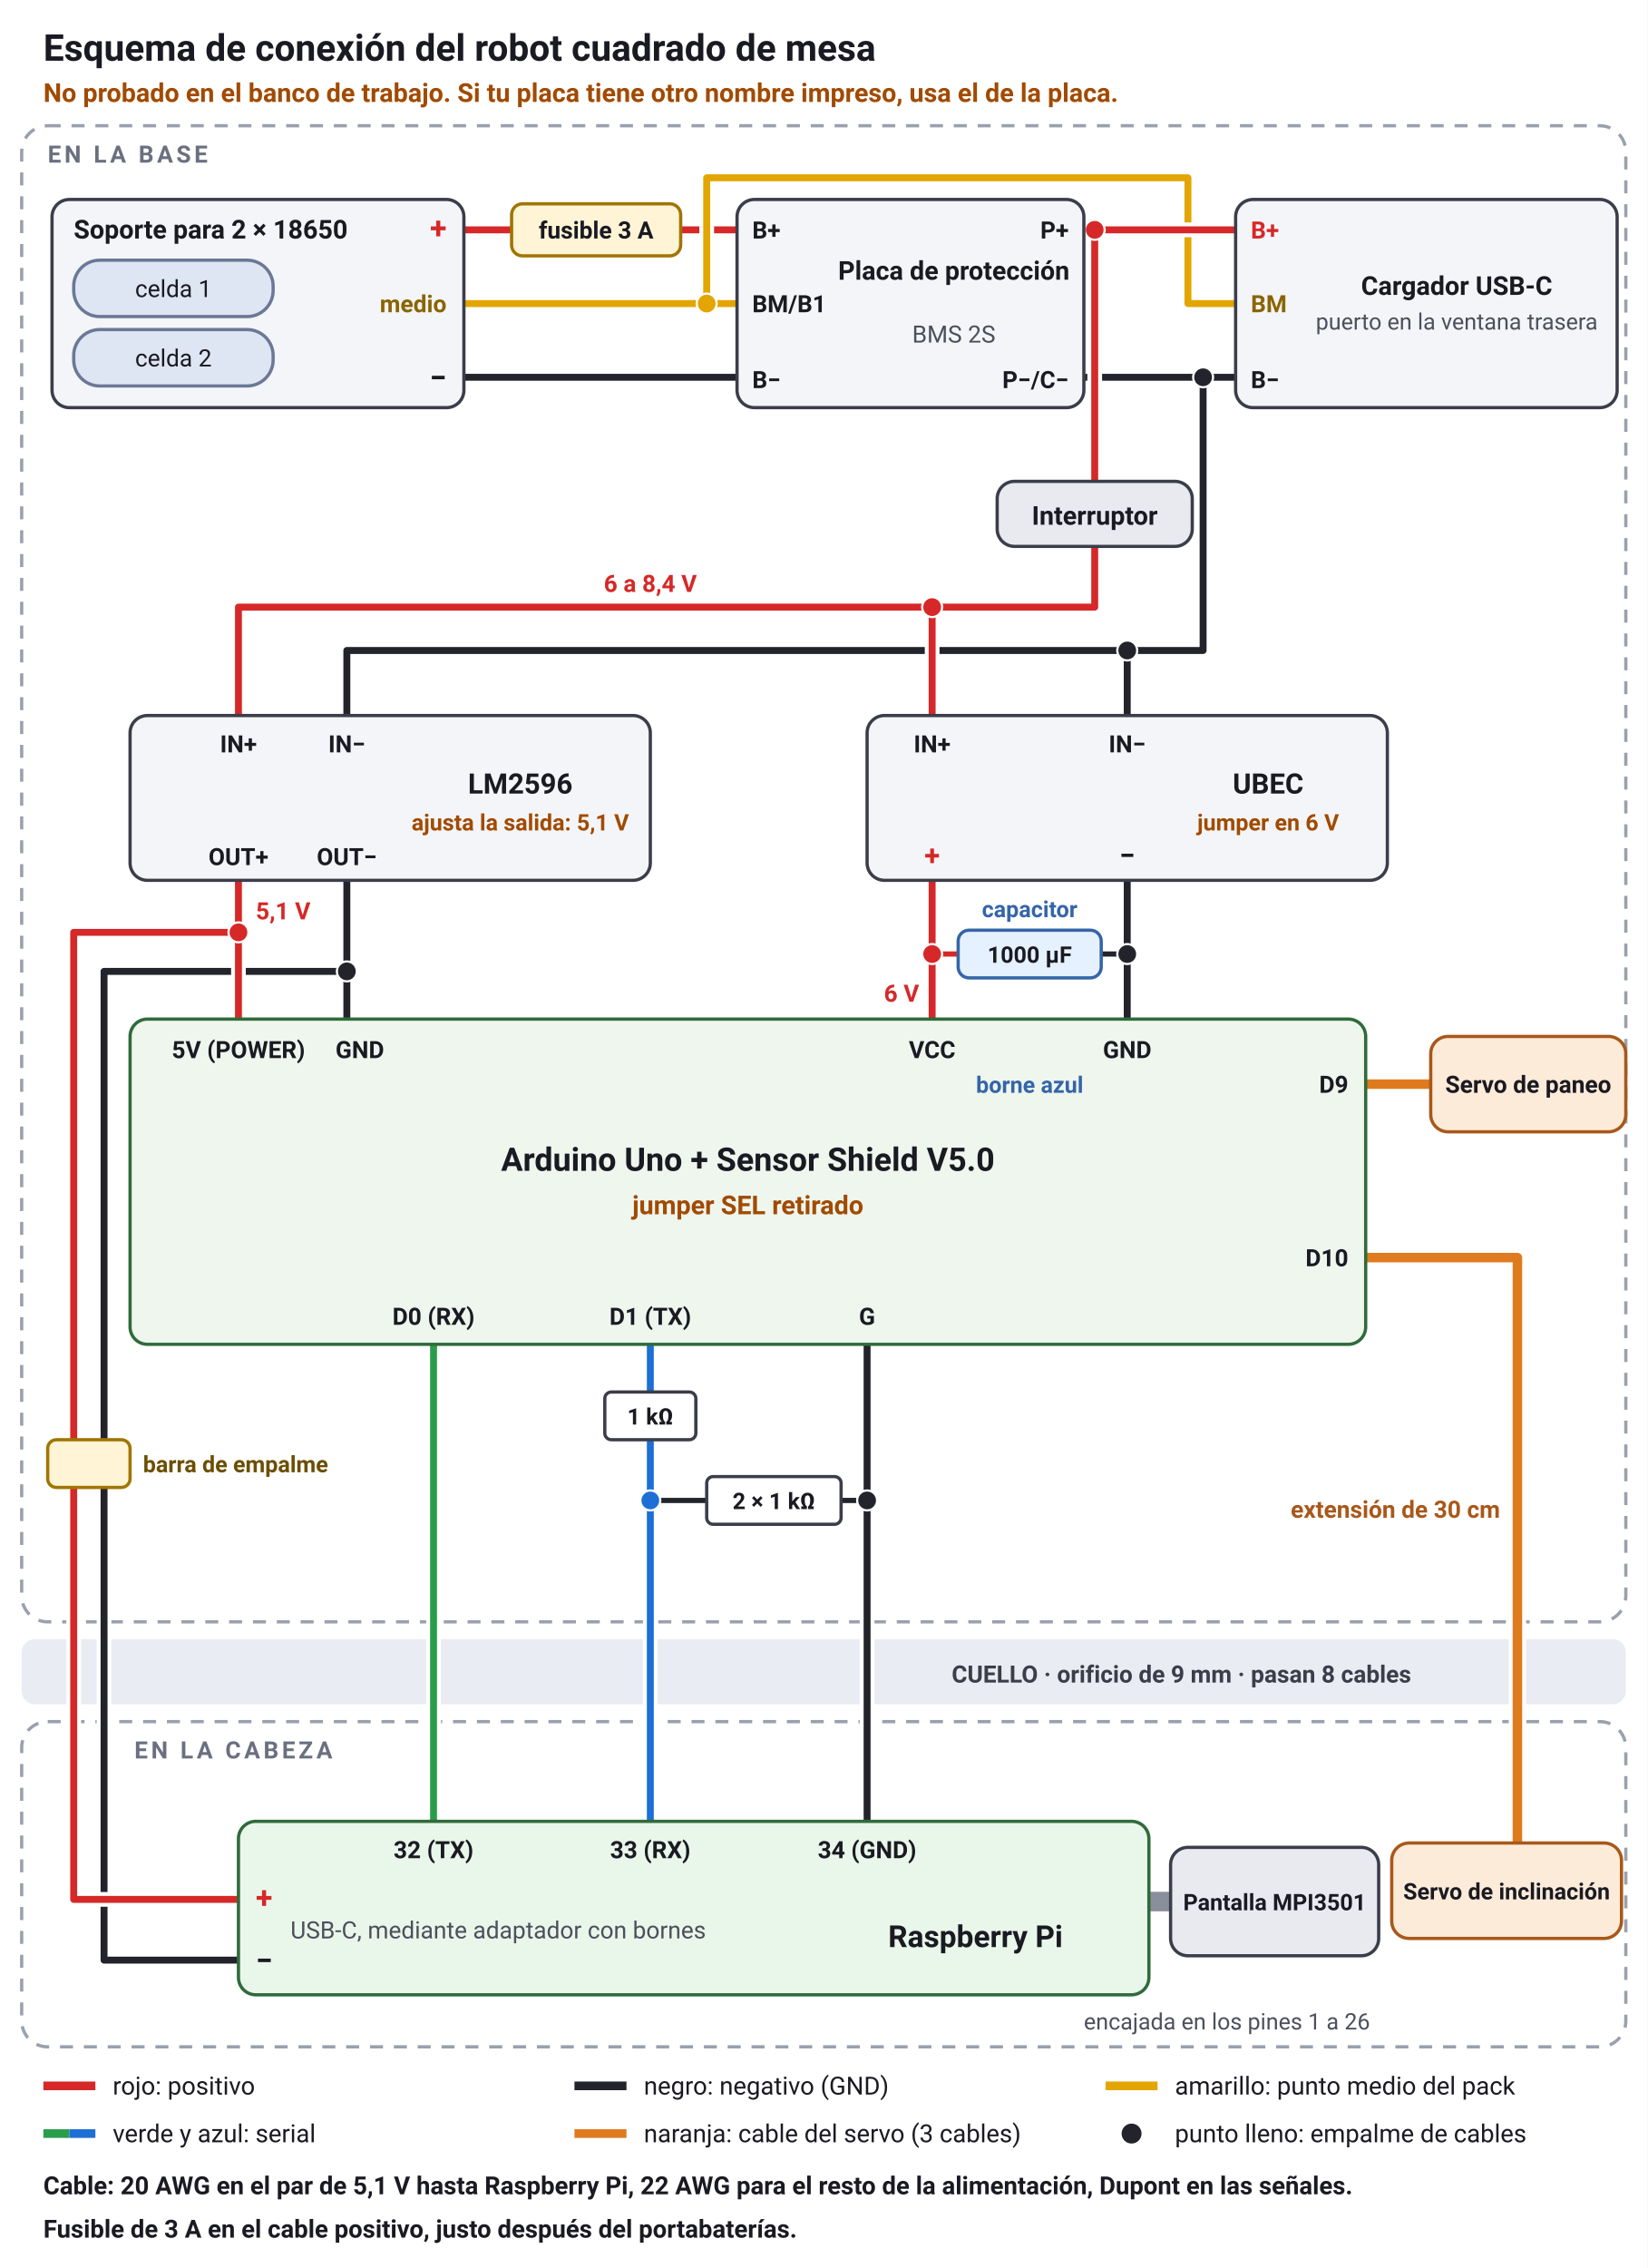
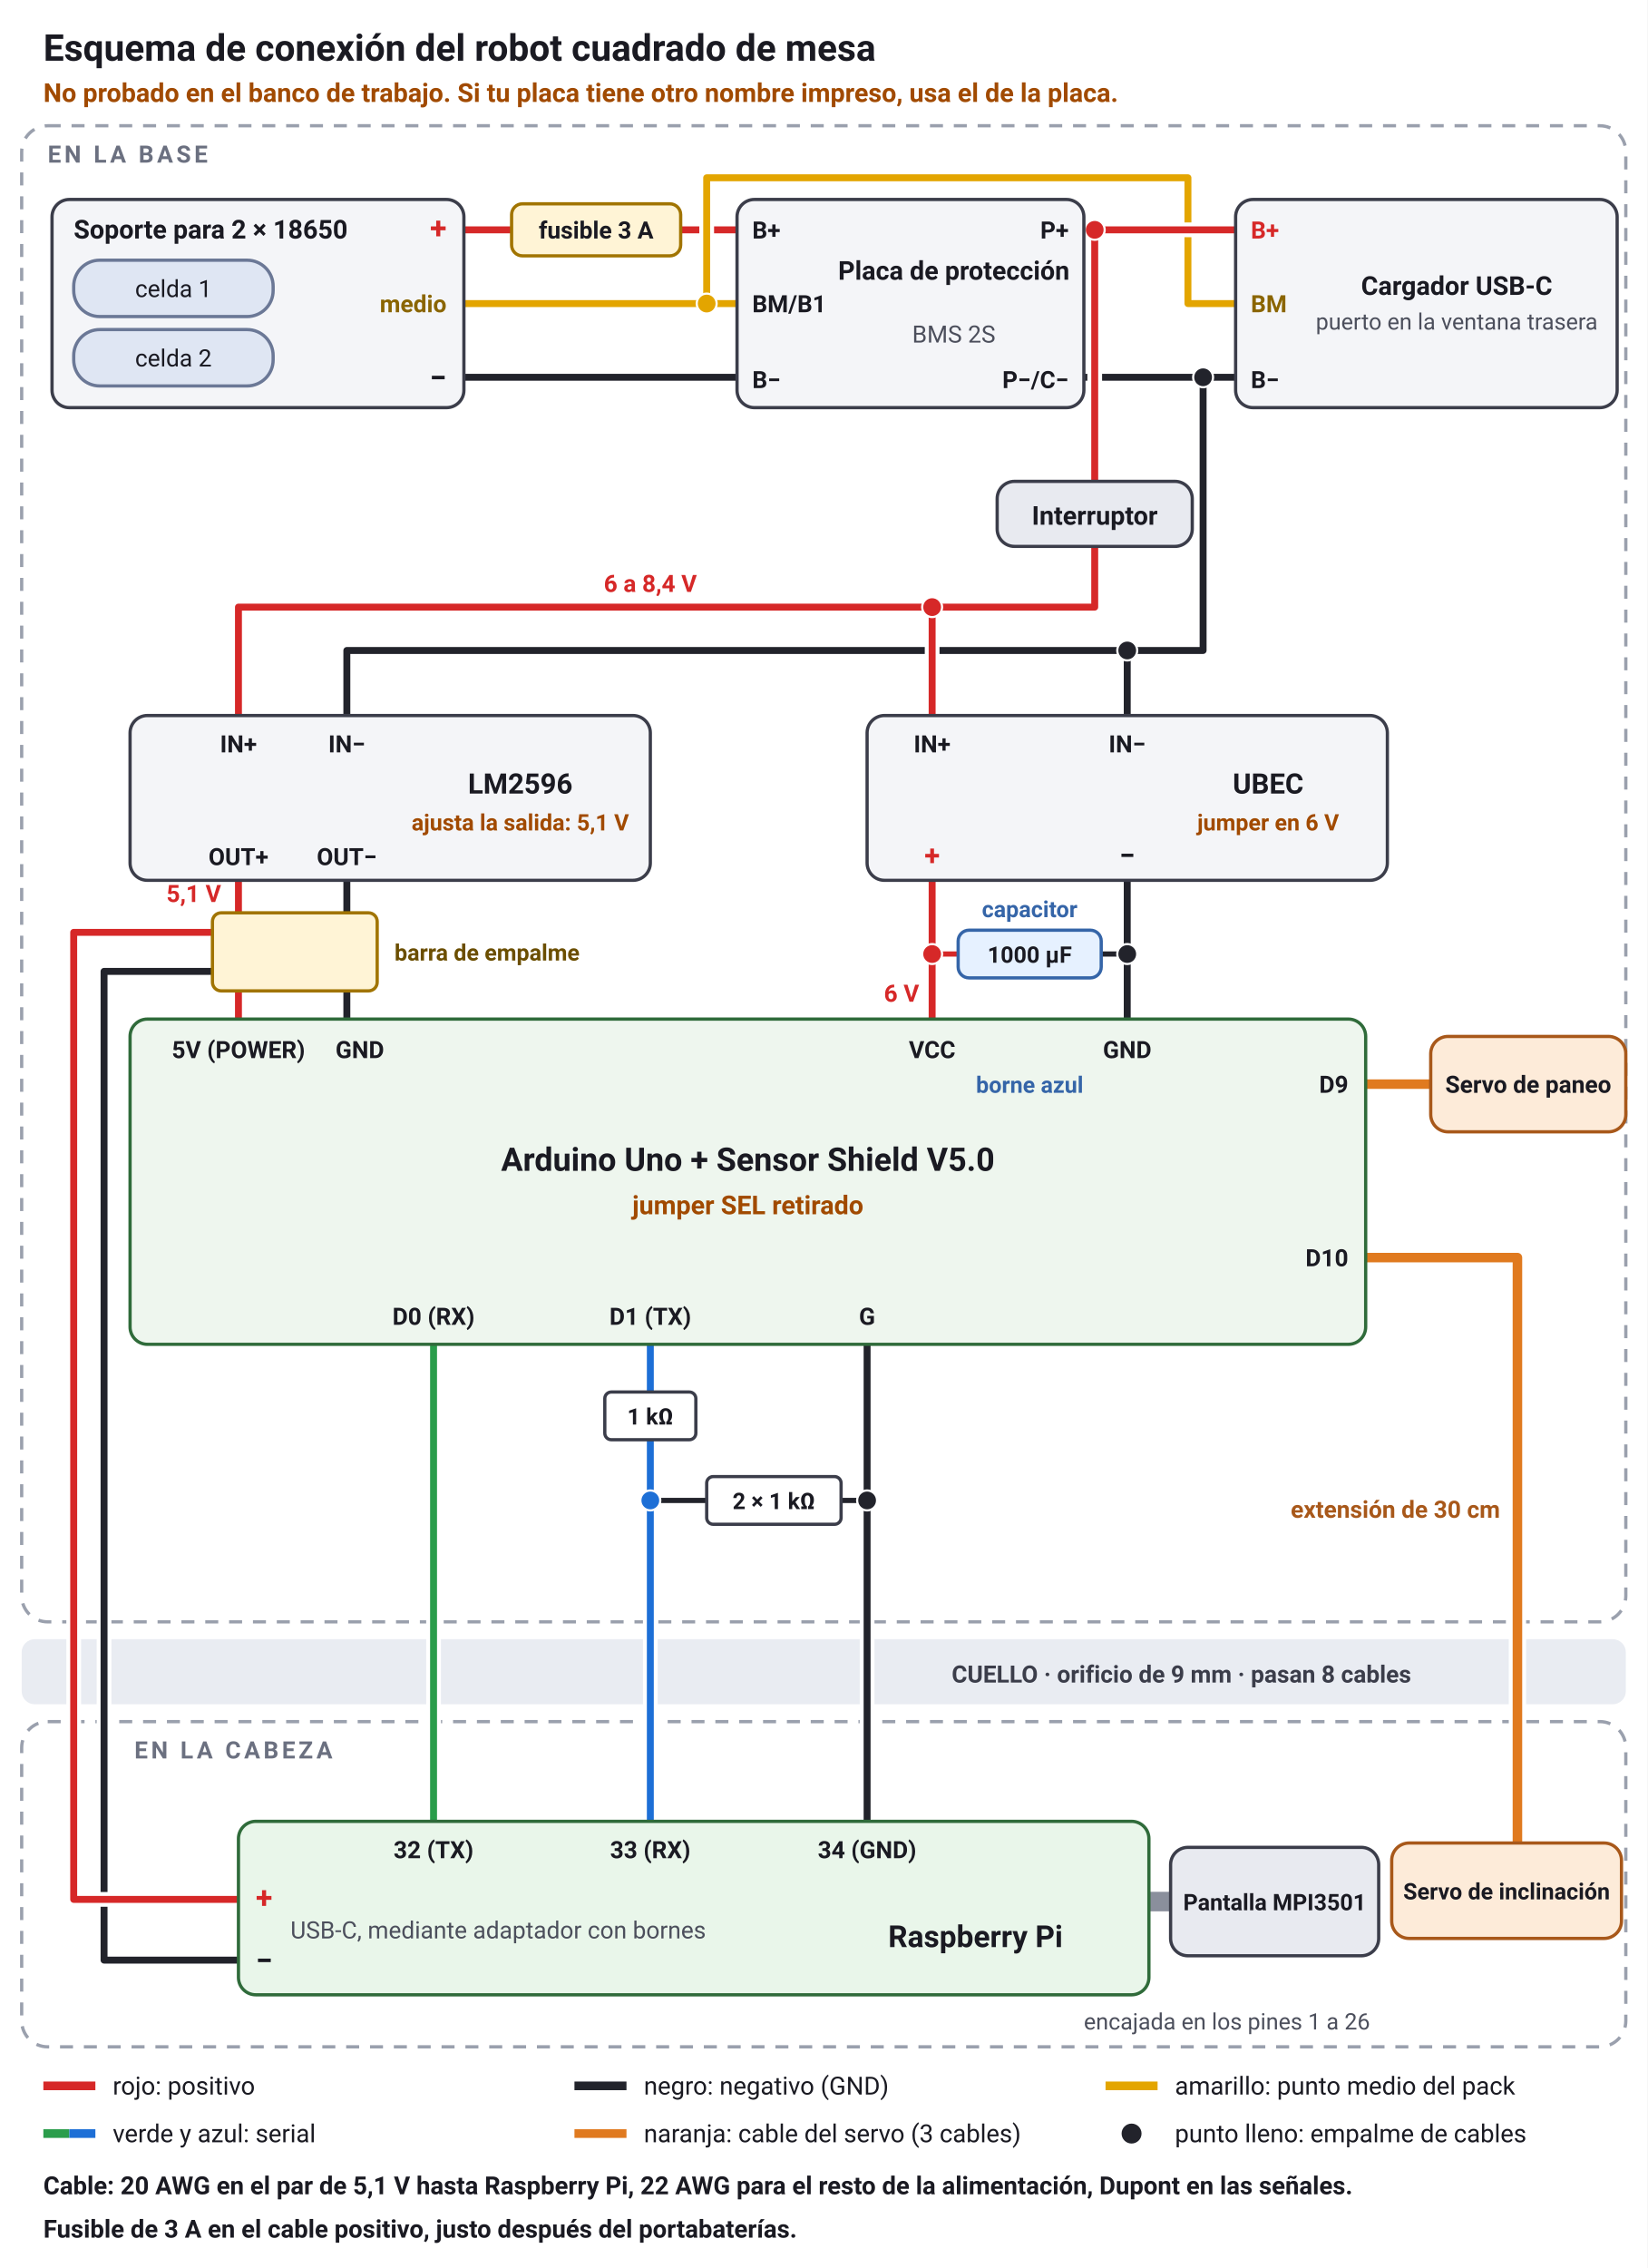
<svg xmlns="http://www.w3.org/2000/svg" viewBox="0 0 760 1046" width="760" height="1046" font-family="Segoe UI, Roboto, Helvetica, Arial, sans-serif" role="img">
  <rect x="0" y="0" width="760" height="1046" fill="#ffffff" />
  <text x="20" y="28" font-size="17" text-anchor="start" font-weight="700" fill="#1a1a22">Esquema de conexión del robot cuadrado de mesa</text>
  <text x="20" y="47" font-size="12" text-anchor="start" font-weight="600" fill="#a14a00">No probado en el banco de trabajo. Si tu placa tiene otro nombre impreso, usa el de la placa.</text>
  <rect x="10" y="58" width="740" height="690" rx="12" fill="none" stroke="#9aa0ad" stroke-width="1.5" stroke-dasharray="6 5" />
  <text x="22" y="75" font-size="11" text-anchor="start" font-weight="700" fill="#6b7080" letter-spacing="1.5">EN LA BASE</text>
  <rect x="10" y="756" width="740" height="30" rx="6" fill="#e9ecf2" />
  <rect x="10" y="794" width="740" height="150" rx="12" fill="none" stroke="#9aa0ad" stroke-width="1.5" stroke-dasharray="6 5" />
  <text x="62" y="811" font-size="11" text-anchor="start" font-weight="700" fill="#6b7080" letter-spacing="1.5">EN LA CABEZA</text>
  <polyline points="214,106 236,106" fill="none" stroke="#fff" stroke-width="6.8" stroke-linejoin="round" />
  <polyline points="214,106 236,106" fill="none" stroke="#d62828" stroke-width="3.2" stroke-linejoin="round" stroke-linecap="round" />
  <polyline points="314,106 340,106" fill="none" stroke="#fff" stroke-width="6.8" stroke-linejoin="round" />
  <polyline points="314,106 340,106" fill="none" stroke="#d62828" stroke-width="3.2" stroke-linejoin="round" stroke-linecap="round" />
  <polyline points="214,174 340,174" fill="none" stroke="#fff" stroke-width="6.8" stroke-linejoin="round" />
  <polyline points="214,174 340,174" fill="none" stroke="#22232b" stroke-width="3.2" stroke-linejoin="round" stroke-linecap="round" />
  <polyline points="214,140 340,140" fill="none" stroke="#fff" stroke-width="6.8" stroke-linejoin="round" />
  <polyline points="214,140 340,140" fill="none" stroke="#e3a500" stroke-width="3.2" stroke-linejoin="round" stroke-linecap="round" />
  <polyline points="326,140 326,82 548,82 548,140 570,140" fill="none" stroke="#fff" stroke-width="6.8" stroke-linejoin="round" />
  <polyline points="326,140 326,82 548,82 548,140 570,140" fill="none" stroke="#e3a500" stroke-width="3.2" stroke-linejoin="round" stroke-linecap="round" />
  <polyline points="500,174 570,174" fill="none" stroke="#fff" stroke-width="6.8" stroke-linejoin="round" />
  <polyline points="500,174 570,174" fill="none" stroke="#22232b" stroke-width="3.2" stroke-linejoin="round" stroke-linecap="round" />
  <polyline points="500,106 570,106" fill="none" stroke="#fff" stroke-width="6.8" stroke-linejoin="round" />
  <polyline points="500,106 570,106" fill="none" stroke="#d62828" stroke-width="3.2" stroke-linejoin="round" stroke-linecap="round" />
  <polyline points="555,174 555,300 160,300 160,330" fill="none" stroke="#fff" stroke-width="6.8" stroke-linejoin="round" />
  <polyline points="555,174 555,300 160,300 160,330" fill="none" stroke="#22232b" stroke-width="3.2" stroke-linejoin="round" stroke-linecap="round" />
  <polyline points="520,300 520,330" fill="none" stroke="#fff" stroke-width="6.8" stroke-linejoin="round" />
  <polyline points="520,300 520,330" fill="none" stroke="#22232b" stroke-width="3.2" stroke-linejoin="round" stroke-linecap="round" />
  <polyline points="505,106 505,222" fill="none" stroke="#fff" stroke-width="6.8" stroke-linejoin="round" />
  <polyline points="505,106 505,222" fill="none" stroke="#d62828" stroke-width="3.2" stroke-linejoin="round" stroke-linecap="round" />
  <polyline points="505,252 505,280 110,280 110,330" fill="none" stroke="#fff" stroke-width="6.8" stroke-linejoin="round" />
  <polyline points="505,252 505,280 110,280 110,330" fill="none" stroke="#d62828" stroke-width="3.2" stroke-linejoin="round" stroke-linecap="round" />
  <polyline points="430,280 430,330" fill="none" stroke="#fff" stroke-width="6.8" stroke-linejoin="round" />
  <polyline points="430,280 430,330" fill="none" stroke="#d62828" stroke-width="3.2" stroke-linejoin="round" stroke-linecap="round" />
  <polyline points="160,406 160,470" fill="none" stroke="#fff" stroke-width="6.8" stroke-linejoin="round" />
  <polyline points="160,406 160,470" fill="none" stroke="#22232b" stroke-width="3.2" stroke-linejoin="round" stroke-linecap="round" />
  <polyline points="160,448 48,448 48,904 110,904" fill="none" stroke="#fff" stroke-width="6.8" stroke-linejoin="round" />
  <polyline points="160,448 48,448 48,904 110,904" fill="none" stroke="#22232b" stroke-width="3.2" stroke-linejoin="round" stroke-linecap="round" />
  <polyline points="110,406 110,470" fill="none" stroke="#fff" stroke-width="6.8" stroke-linejoin="round" />
  <polyline points="110,406 110,470" fill="none" stroke="#d62828" stroke-width="3.2" stroke-linejoin="round" stroke-linecap="round" />
  <polyline points="110,430 34,430 34,876 110,876" fill="none" stroke="#fff" stroke-width="6.8" stroke-linejoin="round" />
  <polyline points="110,430 34,430 34,876 110,876" fill="none" stroke="#d62828" stroke-width="3.2" stroke-linejoin="round" stroke-linecap="round" />
  <polyline points="430,406 430,470" fill="none" stroke="#fff" stroke-width="6.8" stroke-linejoin="round" />
  <polyline points="430,406 430,470" fill="none" stroke="#d62828" stroke-width="3.2" stroke-linejoin="round" stroke-linecap="round" />
  <polyline points="520,406 520,470" fill="none" stroke="#fff" stroke-width="6.8" stroke-linejoin="round" />
  <polyline points="520,406 520,470" fill="none" stroke="#22232b" stroke-width="3.2" stroke-linejoin="round" stroke-linecap="round" />
  <polyline points="430,440 442,440" fill="none" stroke="#fff" stroke-width="6.0" stroke-linejoin="round" />
  <polyline points="430,440 442,440" fill="none" stroke="#d62828" stroke-width="2.4" stroke-linejoin="round" stroke-linecap="round" />
  <polyline points="508,440 520,440" fill="none" stroke="#fff" stroke-width="6.0" stroke-linejoin="round" />
  <polyline points="508,440 520,440" fill="none" stroke="#22232b" stroke-width="2.4" stroke-linejoin="round" stroke-linecap="round" />
  <polyline points="630,500 660,500" fill="none" stroke="#fff" stroke-width="8.0" stroke-linejoin="round" />
  <polyline points="630,500 660,500" fill="none" stroke="#e07a1f" stroke-width="4.4" stroke-linejoin="round" stroke-linecap="round" />
  <polyline points="630,580 700,580 700,850" fill="none" stroke="#fff" stroke-width="8.0" stroke-linejoin="round" />
  <polyline points="630,580 700,580 700,850" fill="none" stroke="#e07a1f" stroke-width="4.4" stroke-linejoin="round" stroke-linecap="round" />
  <polyline points="200,620 200,840" fill="none" stroke="#fff" stroke-width="6.8" stroke-linejoin="round" />
  <polyline points="200,620 200,840" fill="none" stroke="#2a9d4b" stroke-width="3.2" stroke-linejoin="round" stroke-linecap="round" />
  <polyline points="300,620 300,642" fill="none" stroke="#fff" stroke-width="6.8" stroke-linejoin="round" />
  <polyline points="300,620 300,642" fill="none" stroke="#1d6fd6" stroke-width="3.2" stroke-linejoin="round" stroke-linecap="round" />
  <polyline points="300,664 300,840" fill="none" stroke="#fff" stroke-width="6.8" stroke-linejoin="round" />
  <polyline points="300,664 300,840" fill="none" stroke="#1d6fd6" stroke-width="3.2" stroke-linejoin="round" stroke-linecap="round" />
  <polyline points="300,692 326,692" fill="none" stroke="#fff" stroke-width="6.0" stroke-linejoin="round" />
  <polyline points="300,692 326,692" fill="none" stroke="#22232b" stroke-width="2.4" stroke-linejoin="round" stroke-linecap="round" />
  <polyline points="388,692 400,692" fill="none" stroke="#fff" stroke-width="6.0" stroke-linejoin="round" />
  <polyline points="388,692 400,692" fill="none" stroke="#22232b" stroke-width="2.4" stroke-linejoin="round" stroke-linecap="round" />
  <polyline points="400,620 400,840" fill="none" stroke="#fff" stroke-width="6.8" stroke-linejoin="round" />
  <polyline points="400,620 400,840" fill="none" stroke="#22232b" stroke-width="3.2" stroke-linejoin="round" stroke-linecap="round" />
  <polyline points="530,877 540,877" fill="none" stroke="#fff" stroke-width="12.6" stroke-linejoin="round" />
  <polyline points="530,877 540,877" fill="none" stroke="#8a8f9c" stroke-width="9" stroke-linejoin="round" stroke-linecap="round" />
  <circle cx="326" cy="140" r="4.6" fill="#e3a500" stroke="#fff" stroke-width="1" />
  <circle cx="505" cy="106" r="4.6" fill="#d62828" stroke="#fff" stroke-width="1" />
  <circle cx="555" cy="174" r="4.6" fill="#22232b" stroke="#fff" stroke-width="1" />
  <circle cx="520" cy="300" r="4.6" fill="#22232b" stroke="#fff" stroke-width="1" />
  <circle cx="430" cy="280" r="4.6" fill="#d62828" stroke="#fff" stroke-width="1" />
-   <circle cx="110" cy="430" r="4.6" fill="#d62828" stroke="#fff" stroke-width="1" />
-   <circle cx="160" cy="448" r="4.6" fill="#22232b" stroke="#fff" stroke-width="1" />
  <circle cx="430" cy="440" r="4.6" fill="#d62828" stroke="#fff" stroke-width="1" />
  <circle cx="520" cy="440" r="4.6" fill="#22232b" stroke="#fff" stroke-width="1" />
  <circle cx="300" cy="692" r="4.6" fill="#1d6fd6" stroke="#fff" stroke-width="1" />
  <circle cx="400" cy="692" r="4.6" fill="#22232b" stroke="#fff" stroke-width="1" />
  <text x="545" y="776" font-size="11" text-anchor="middle" font-weight="700" fill="#3b3d4a">CUELLO · orificio de 9 mm · pasan 8 cables</text>
  <rect x="24" y="92" width="190" height="96" rx="8" fill="#f4f5f8" stroke="#3b3d4a" stroke-width="1.5" />
  <text x="34" y="110" font-size="12" text-anchor="start" font-weight="700" fill="#1a1a22">Soporte para 2 × 18650</text>
  <rect x="34" y="120" width="92" height="26" rx="12" fill="#dfe6f3" stroke="#6b7896" stroke-width="1.5" />
  <text x="80" y="137" font-size="11" text-anchor="middle" font-weight="400" fill="#1a1a22">celda 1</text>
  <rect x="34" y="152" width="92" height="26" rx="12" fill="#dfe6f3" stroke="#6b7896" stroke-width="1.5" />
  <text x="80" y="169" font-size="11" text-anchor="middle" font-weight="400" fill="#1a1a22">celda 2</text>
  <text x="206" y="110" font-size="14" text-anchor="end" font-weight="700" fill="#d62828">+</text>
  <text x="206" y="144" font-size="11" text-anchor="end" font-weight="700" fill="#8a6500">medio</text>
  <text x="206" y="179" font-size="14" text-anchor="end" font-weight="700" fill="#1a1a22">−</text>
  <rect x="236" y="94" width="78" height="24" rx="5" fill="#fff4d6" stroke="#a17400" stroke-width="1.5" />
  <text x="275" y="110" font-size="11" text-anchor="middle" font-weight="600" fill="#1a1a22">fusible 3 A</text>
  <rect x="340" y="92" width="160" height="96" rx="8" fill="#f4f5f8" stroke="#3b3d4a" stroke-width="1.5" />
  <text x="347" y="110" font-size="11" text-anchor="start" font-weight="700" fill="#1a1a22">B+</text>
  <text x="493" y="110" font-size="11" text-anchor="end" font-weight="700" fill="#1a1a22">P+</text>
  <text x="347" y="144" font-size="11" text-anchor="start" font-weight="700" fill="#1a1a22">BM/B1</text>
  <text x="493" y="144" font-size="11" text-anchor="end" font-weight="700" fill="#1a1a22" />
  <text x="347" y="179" font-size="11" text-anchor="start" font-weight="700" fill="#1a1a22">B−</text>
  <text x="493" y="179" font-size="11" text-anchor="end" font-weight="700" fill="#1a1a22">P−/C−</text>
  <text x="440" y="129" font-size="12" text-anchor="middle" font-weight="700" fill="#1a1a22">Placa de protección</text>
  <text x="440" y="158" font-size="11" text-anchor="middle" font-weight="400" fill="#4c4f5c">BMS 2S</text>
  <rect x="570" y="92" width="176" height="96" rx="8" fill="#f4f5f8" stroke="#3b3d4a" stroke-width="1.5" />
  <text x="577" y="110" font-size="11" text-anchor="start" font-weight="700" fill="#d62828">B+</text>
  <text x="577" y="144" font-size="11" text-anchor="start" font-weight="700" fill="#8a6500">BM</text>
  <text x="577" y="179" font-size="11" text-anchor="start" font-weight="700" fill="#1a1a22">B−</text>
  <text x="672" y="136" font-size="12" text-anchor="middle" font-weight="700" fill="#1a1a22">Cargador USB-C</text>
  <text x="672" y="152" font-size="10.5" text-anchor="middle" font-weight="400" fill="#4c4f5c">puerto en la ventana trasera</text>
  <rect x="460" y="222" width="90" height="30" rx="8" fill="#e8eaf0" stroke="#3b3d4a" stroke-width="1.5" />
  <text x="505" y="242" font-size="12" text-anchor="middle" font-weight="700" fill="#1a1a22">Interruptor</text>
  <text x="300" y="273" font-size="11" text-anchor="middle" font-weight="600" fill="#d62828">6 a 8,4 V</text>
  <rect x="60" y="330" width="240" height="76" rx="8" fill="#f4f5f8" stroke="#3b3d4a" stroke-width="1.5" />
  <text x="110" y="347" font-size="11" text-anchor="middle" font-weight="700" fill="#1a1a22">IN+</text>
  <text x="160" y="347" font-size="11" text-anchor="middle" font-weight="700" fill="#1a1a22">IN−</text>
  <text x="110" y="399" font-size="11" text-anchor="middle" font-weight="700" fill="#1a1a22">OUT+</text>
  <text x="160" y="399" font-size="11" text-anchor="middle" font-weight="700" fill="#1a1a22">OUT−</text>
  <text x="240" y="366" font-size="13" text-anchor="middle" font-weight="700" fill="#1a1a22">LM2596</text>
  <text x="240" y="383" font-size="10.5" text-anchor="middle" font-weight="600" fill="#a14a00">ajusta la salida: 5,1 V</text>
  <rect x="400" y="330" width="240" height="76" rx="8" fill="#f4f5f8" stroke="#3b3d4a" stroke-width="1.5" />
  <text x="430" y="347" font-size="11" text-anchor="middle" font-weight="700" fill="#1a1a22">IN+</text>
  <text x="520" y="347" font-size="11" text-anchor="middle" font-weight="700" fill="#1a1a22">IN−</text>
  <text x="430" y="399" font-size="13" text-anchor="middle" font-weight="700" fill="#d62828">+</text>
  <text x="520" y="399" font-size="13" text-anchor="middle" font-weight="700" fill="#1a1a22">−</text>
  <text x="585" y="366" font-size="13" text-anchor="middle" font-weight="700" fill="#1a1a22">UBEC</text>
  <text x="585" y="383" font-size="10.5" text-anchor="middle" font-weight="600" fill="#a14a00">jumper en 6 V</text>
-   <text x="118" y="424" font-size="11" text-anchor="start" font-weight="600" fill="#d62828">5,1 V</text>
+   <text x="102" y="416" font-size="11" text-anchor="end" font-weight="600" fill="#d62828">5,1 V</text>
  <text x="424" y="462" font-size="11" text-anchor="end" font-weight="600" fill="#d62828">6 V</text>
  <rect x="442" y="429" width="66" height="22" rx="5" fill="#e6f1ff" stroke="#3565a8" stroke-width="1.5" />
  <text x="475" y="444" font-size="10.5" text-anchor="middle" font-weight="600" fill="#1a1a22">1000 µF</text>
  <text x="475" y="423" font-size="10.5" text-anchor="middle" font-weight="600" fill="#3565a8">capacitor</text>
  <rect x="60" y="470" width="570" height="150" rx="8" fill="#eef6ee" stroke="#2f6b3a" stroke-width="1.5" />
  <text x="110" y="488" font-size="11" text-anchor="middle" font-weight="700" fill="#1a1a22">5V (POWER)</text>
  <text x="166" y="488" font-size="11" text-anchor="middle" font-weight="700" fill="#1a1a22">GND</text>
  <text x="430" y="488" font-size="11" text-anchor="middle" font-weight="700" fill="#1a1a22">VCC</text>
  <text x="520" y="488" font-size="11" text-anchor="middle" font-weight="700" fill="#1a1a22">GND</text>
  <text x="475" y="504" font-size="10.5" text-anchor="middle" font-weight="600" fill="#3565a8">borne azul</text>
  <text x="345" y="540" font-size="15" text-anchor="middle" font-weight="700" fill="#1a1a22">Arduino Uno + Sensor Shield V5.0</text>
  <text x="345" y="560" font-size="12" text-anchor="middle" font-weight="600" fill="#a14a00">jumper SEL retirado</text>
  <text x="622" y="504" font-size="11" text-anchor="end" font-weight="700" fill="#1a1a22">D9</text>
  <text x="622" y="584" font-size="11" text-anchor="end" font-weight="700" fill="#1a1a22">D10</text>
  <text x="200" y="611" font-size="11" text-anchor="middle" font-weight="700" fill="#1a1a22">D0 (RX)</text>
  <text x="300" y="611" font-size="11" text-anchor="middle" font-weight="700" fill="#1a1a22">D1 (TX)</text>
  <text x="400" y="611" font-size="11" text-anchor="middle" font-weight="700" fill="#1a1a22">G</text>
  <rect x="279" y="642" width="42" height="22" rx="3" fill="#fff" stroke="#3b3d4a" stroke-width="1.5" />
  <text x="300" y="657" font-size="10.5" text-anchor="middle" font-weight="600" fill="#1a1a22">1 kΩ</text>
  <rect x="326" y="681" width="62" height="22" rx="3" fill="#fff" stroke="#3b3d4a" stroke-width="1.5" />
  <text x="357" y="696" font-size="10.5" text-anchor="middle" font-weight="600" fill="#1a1a22">2 × 1 kΩ</text>
-   <rect x="22" y="664" width="38" height="22" rx="4" fill="#fff4d6" stroke="#a17400" stroke-width="1.5" />
-   <text x="66" y="679" font-size="10.5" text-anchor="start" font-weight="600" fill="#6b4e00">barra de empalme</text>
+   <rect x="98" y="421" width="76" height="36" rx="4" fill="#fff4d6" stroke="#a17400" stroke-width="1.5" />
+   <text x="182" y="443" font-size="10.5" text-anchor="start" font-weight="600" fill="#6b4e00">barra de empalme</text>
  <rect x="660" y="478" width="90" height="44" rx="8" fill="#fdebd9" stroke="#a8581a" stroke-width="1.5" />
  <text x="705" y="504" font-size="11" text-anchor="middle" font-weight="700" fill="#1a1a22">Servo de paneo</text>
  <text x="692" y="700" font-size="11" text-anchor="end" font-weight="600" fill="#a8581a">extensión de 30 cm</text>
  <rect x="110" y="840" width="420" height="80" rx="8" fill="#e9f6ea" stroke="#2f6b3a" stroke-width="1.5" />
  <text x="200" y="857" font-size="11" text-anchor="middle" font-weight="700" fill="#1a1a22">32 (TX)</text>
  <text x="300" y="857" font-size="11" text-anchor="middle" font-weight="700" fill="#1a1a22">33 (RX)</text>
  <text x="400" y="857" font-size="11" text-anchor="middle" font-weight="700" fill="#1a1a22">34 (GND)</text>
  <text x="118" y="880" font-size="14" text-anchor="start" font-weight="700" fill="#d62828">+</text>
  <text x="118" y="909" font-size="14" text-anchor="start" font-weight="700" fill="#1a1a22">−</text>
  <text x="134" y="894" font-size="11" text-anchor="start" font-weight="400" fill="#4c4f5c">USB-C, mediante adaptador con bornes</text>
  <text x="450" y="898" font-size="14" text-anchor="middle" font-weight="700" fill="#1a1a22">Raspberry Pi</text>
  <rect x="540" y="852" width="96" height="50" rx="8" fill="#e8eaf0" stroke="#3b3d4a" stroke-width="1.5" />
  <text x="588" y="881" font-size="10.5" text-anchor="middle" font-weight="700" fill="#1a1a22">Pantalla MPI3501</text>
  <text x="632" y="936" font-size="10.5" text-anchor="end" font-weight="400" fill="#4c4f5c">encajada en los pines 1 a 26</text>
  <rect x="642" y="850" width="106" height="44" rx="8" fill="#fdebd9" stroke="#a8581a" stroke-width="1.5" />
  <text x="695" y="876" font-size="10.5" text-anchor="middle" font-weight="700" fill="#1a1a22">Servo de inclinación</text>
  <line x1="20.0" y1="962" x2="44.0" y2="962" stroke="#d62828" stroke-width="4" />
  <text x="52" y="966" font-size="11.5" text-anchor="start" font-weight="400" fill="#1a1a22">rojo: positivo</text>
  <line x1="265.0" y1="962" x2="289.0" y2="962" stroke="#22232b" stroke-width="4" />
  <text x="297" y="966" font-size="11.5" text-anchor="start" font-weight="400" fill="#1a1a22">negro: negativo (GND)</text>
  <line x1="510.0" y1="962" x2="534.0" y2="962" stroke="#e3a500" stroke-width="4" />
  <text x="542" y="966" font-size="11.5" text-anchor="start" font-weight="400" fill="#1a1a22">amarillo: punto medio del pack</text>
  <line x1="20.0" y1="984" x2="32.0" y2="984" stroke="#2a9d4b" stroke-width="4" />
  <line x1="32.0" y1="984" x2="44.0" y2="984" stroke="#1d6fd6" stroke-width="4" />
  <text x="52" y="988" font-size="11.5" text-anchor="start" font-weight="400" fill="#1a1a22">verde y azul: serial</text>
  <line x1="265.0" y1="984" x2="289.0" y2="984" stroke="#e07a1f" stroke-width="4" />
  <text x="297" y="988" font-size="11.5" text-anchor="start" font-weight="400" fill="#1a1a22">naranja: cable del servo (3 cables)</text>
  <circle cx="522" cy="984" r="4.6" fill="#22232b" />
  <text x="542" y="988" font-size="11.5" text-anchor="start" font-weight="400" fill="#1a1a22">punto lleno: empalme de cables</text>
  <text x="20" y="1012" font-size="11.5" text-anchor="start" font-weight="600" fill="#1a1a22">Cable: 20 AWG en el par de 5,1 V hasta Raspberry Pi, 22 AWG para el resto de la alimentación, Dupont en las señales.</text>
  <text x="20" y="1032" font-size="11.5" text-anchor="start" font-weight="600" fill="#1a1a22">Fusible de 3 A en el cable positivo, justo después del portabaterías.</text>
</svg>
